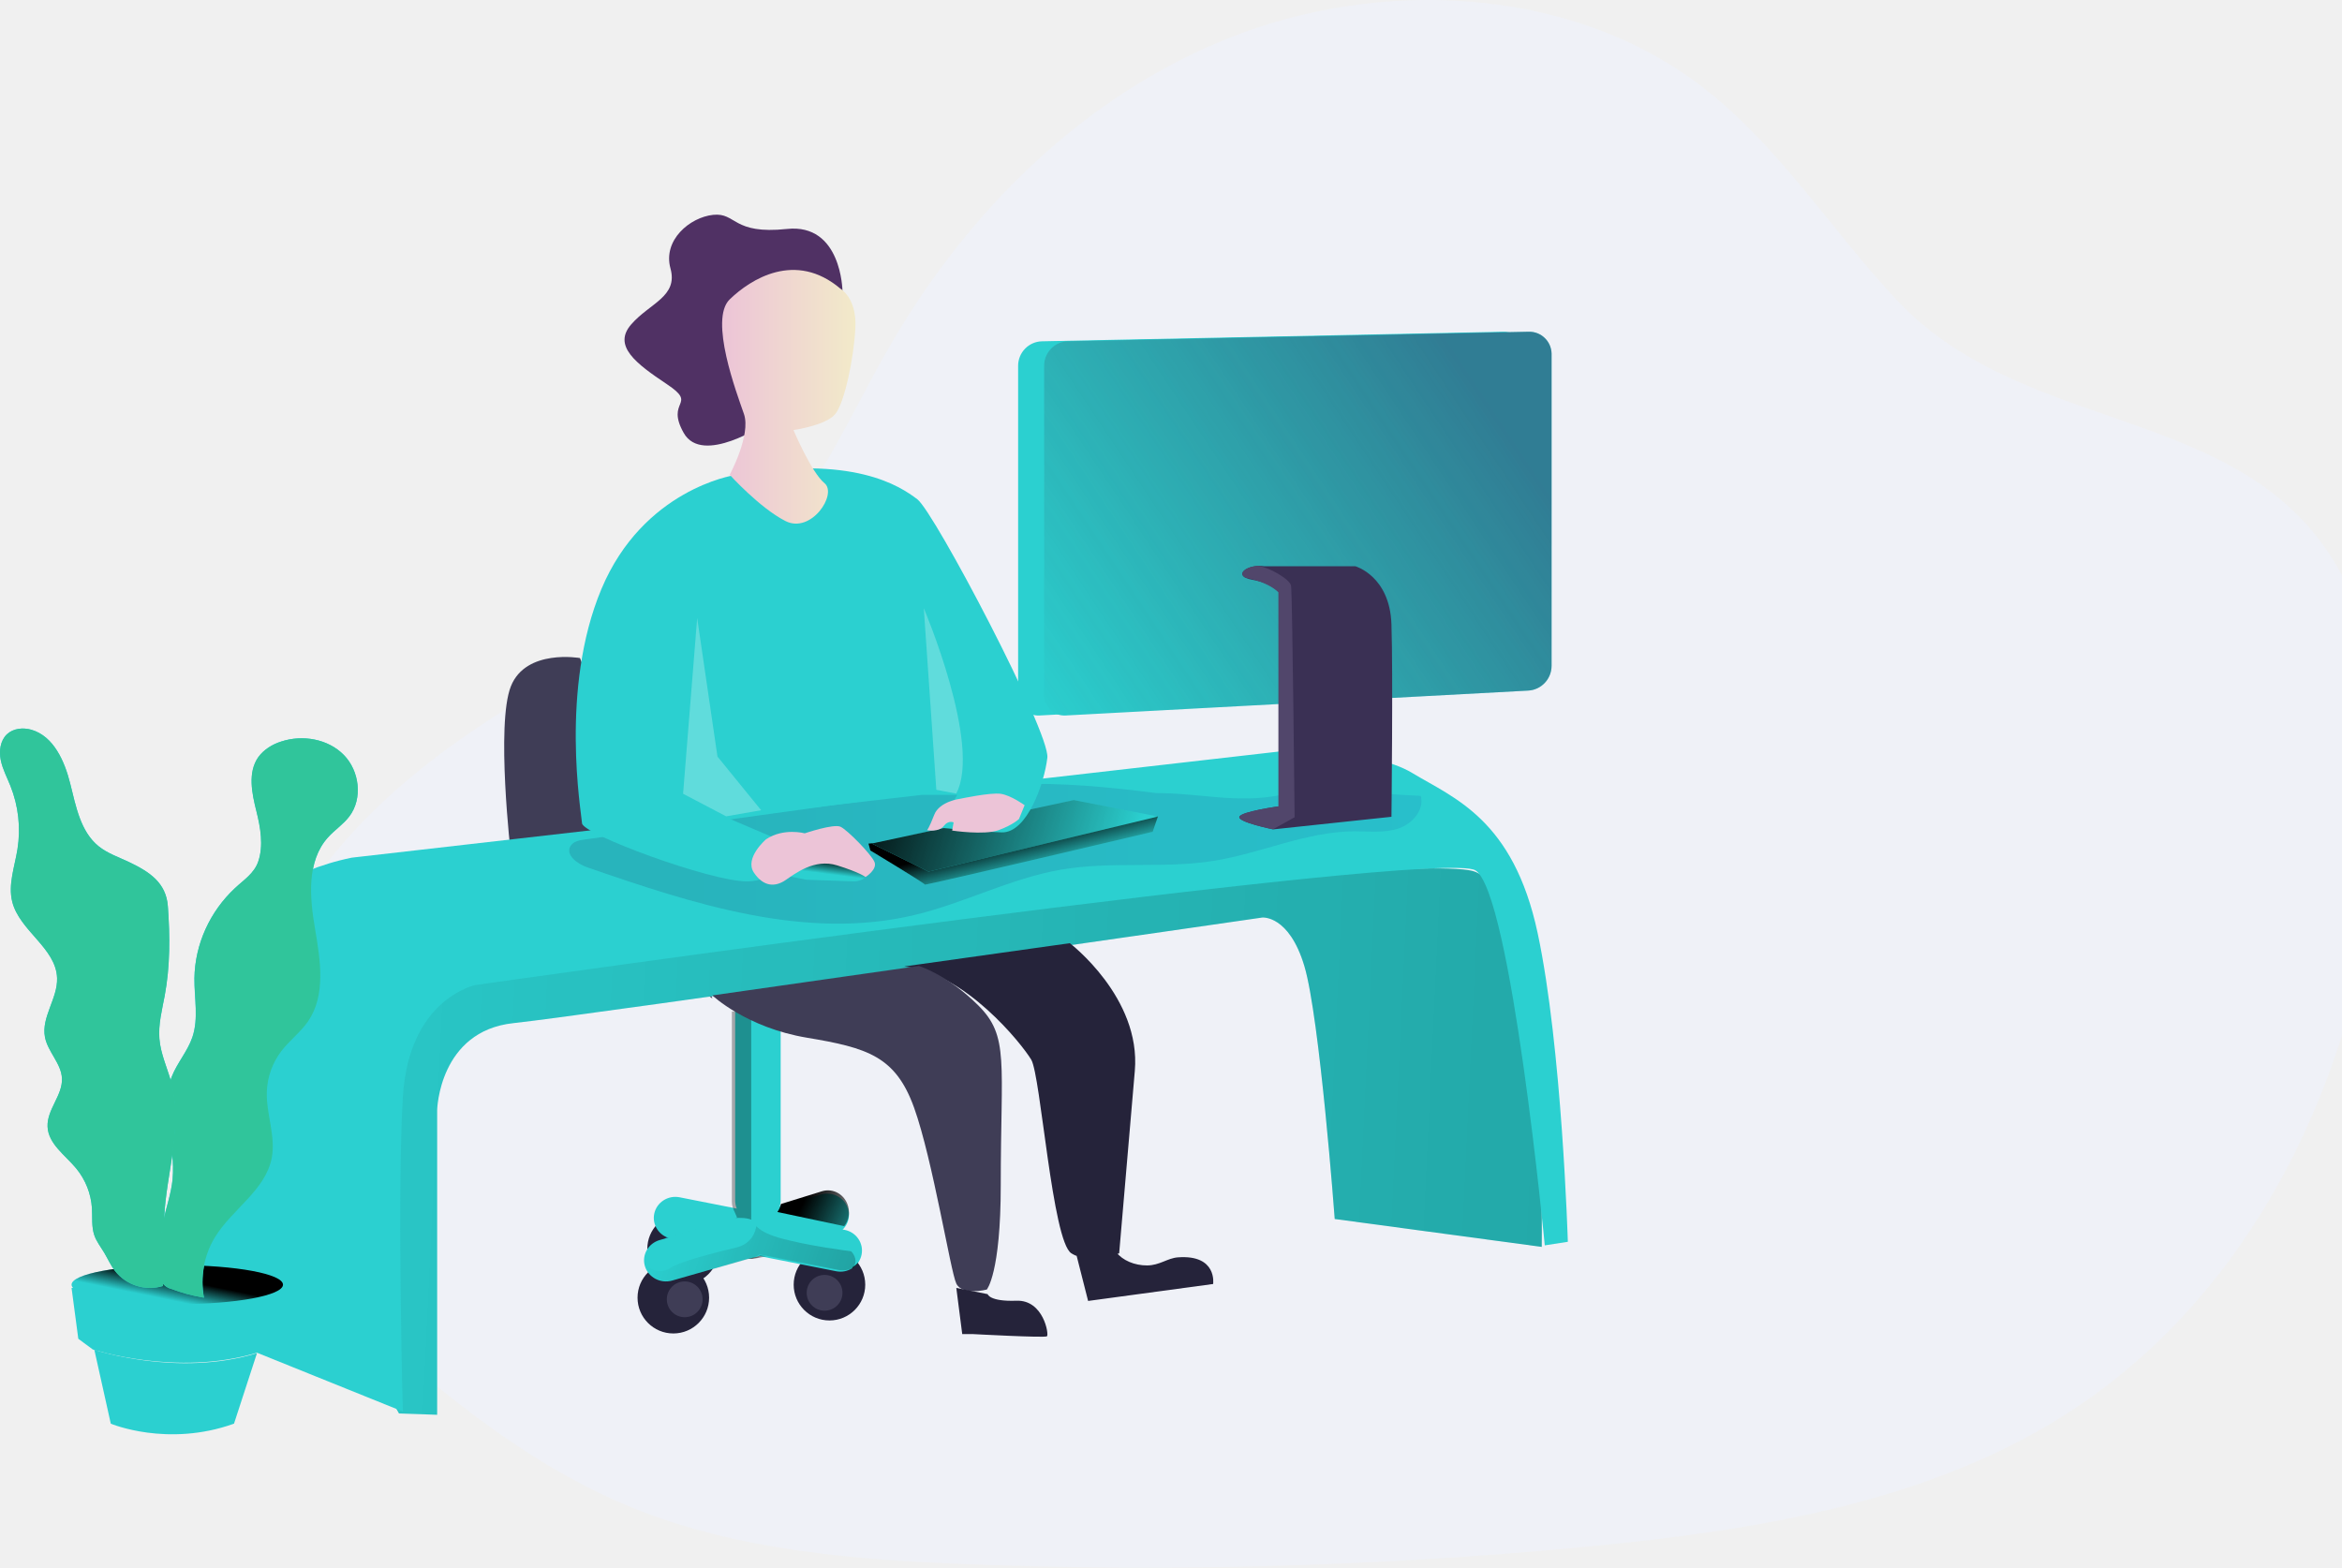
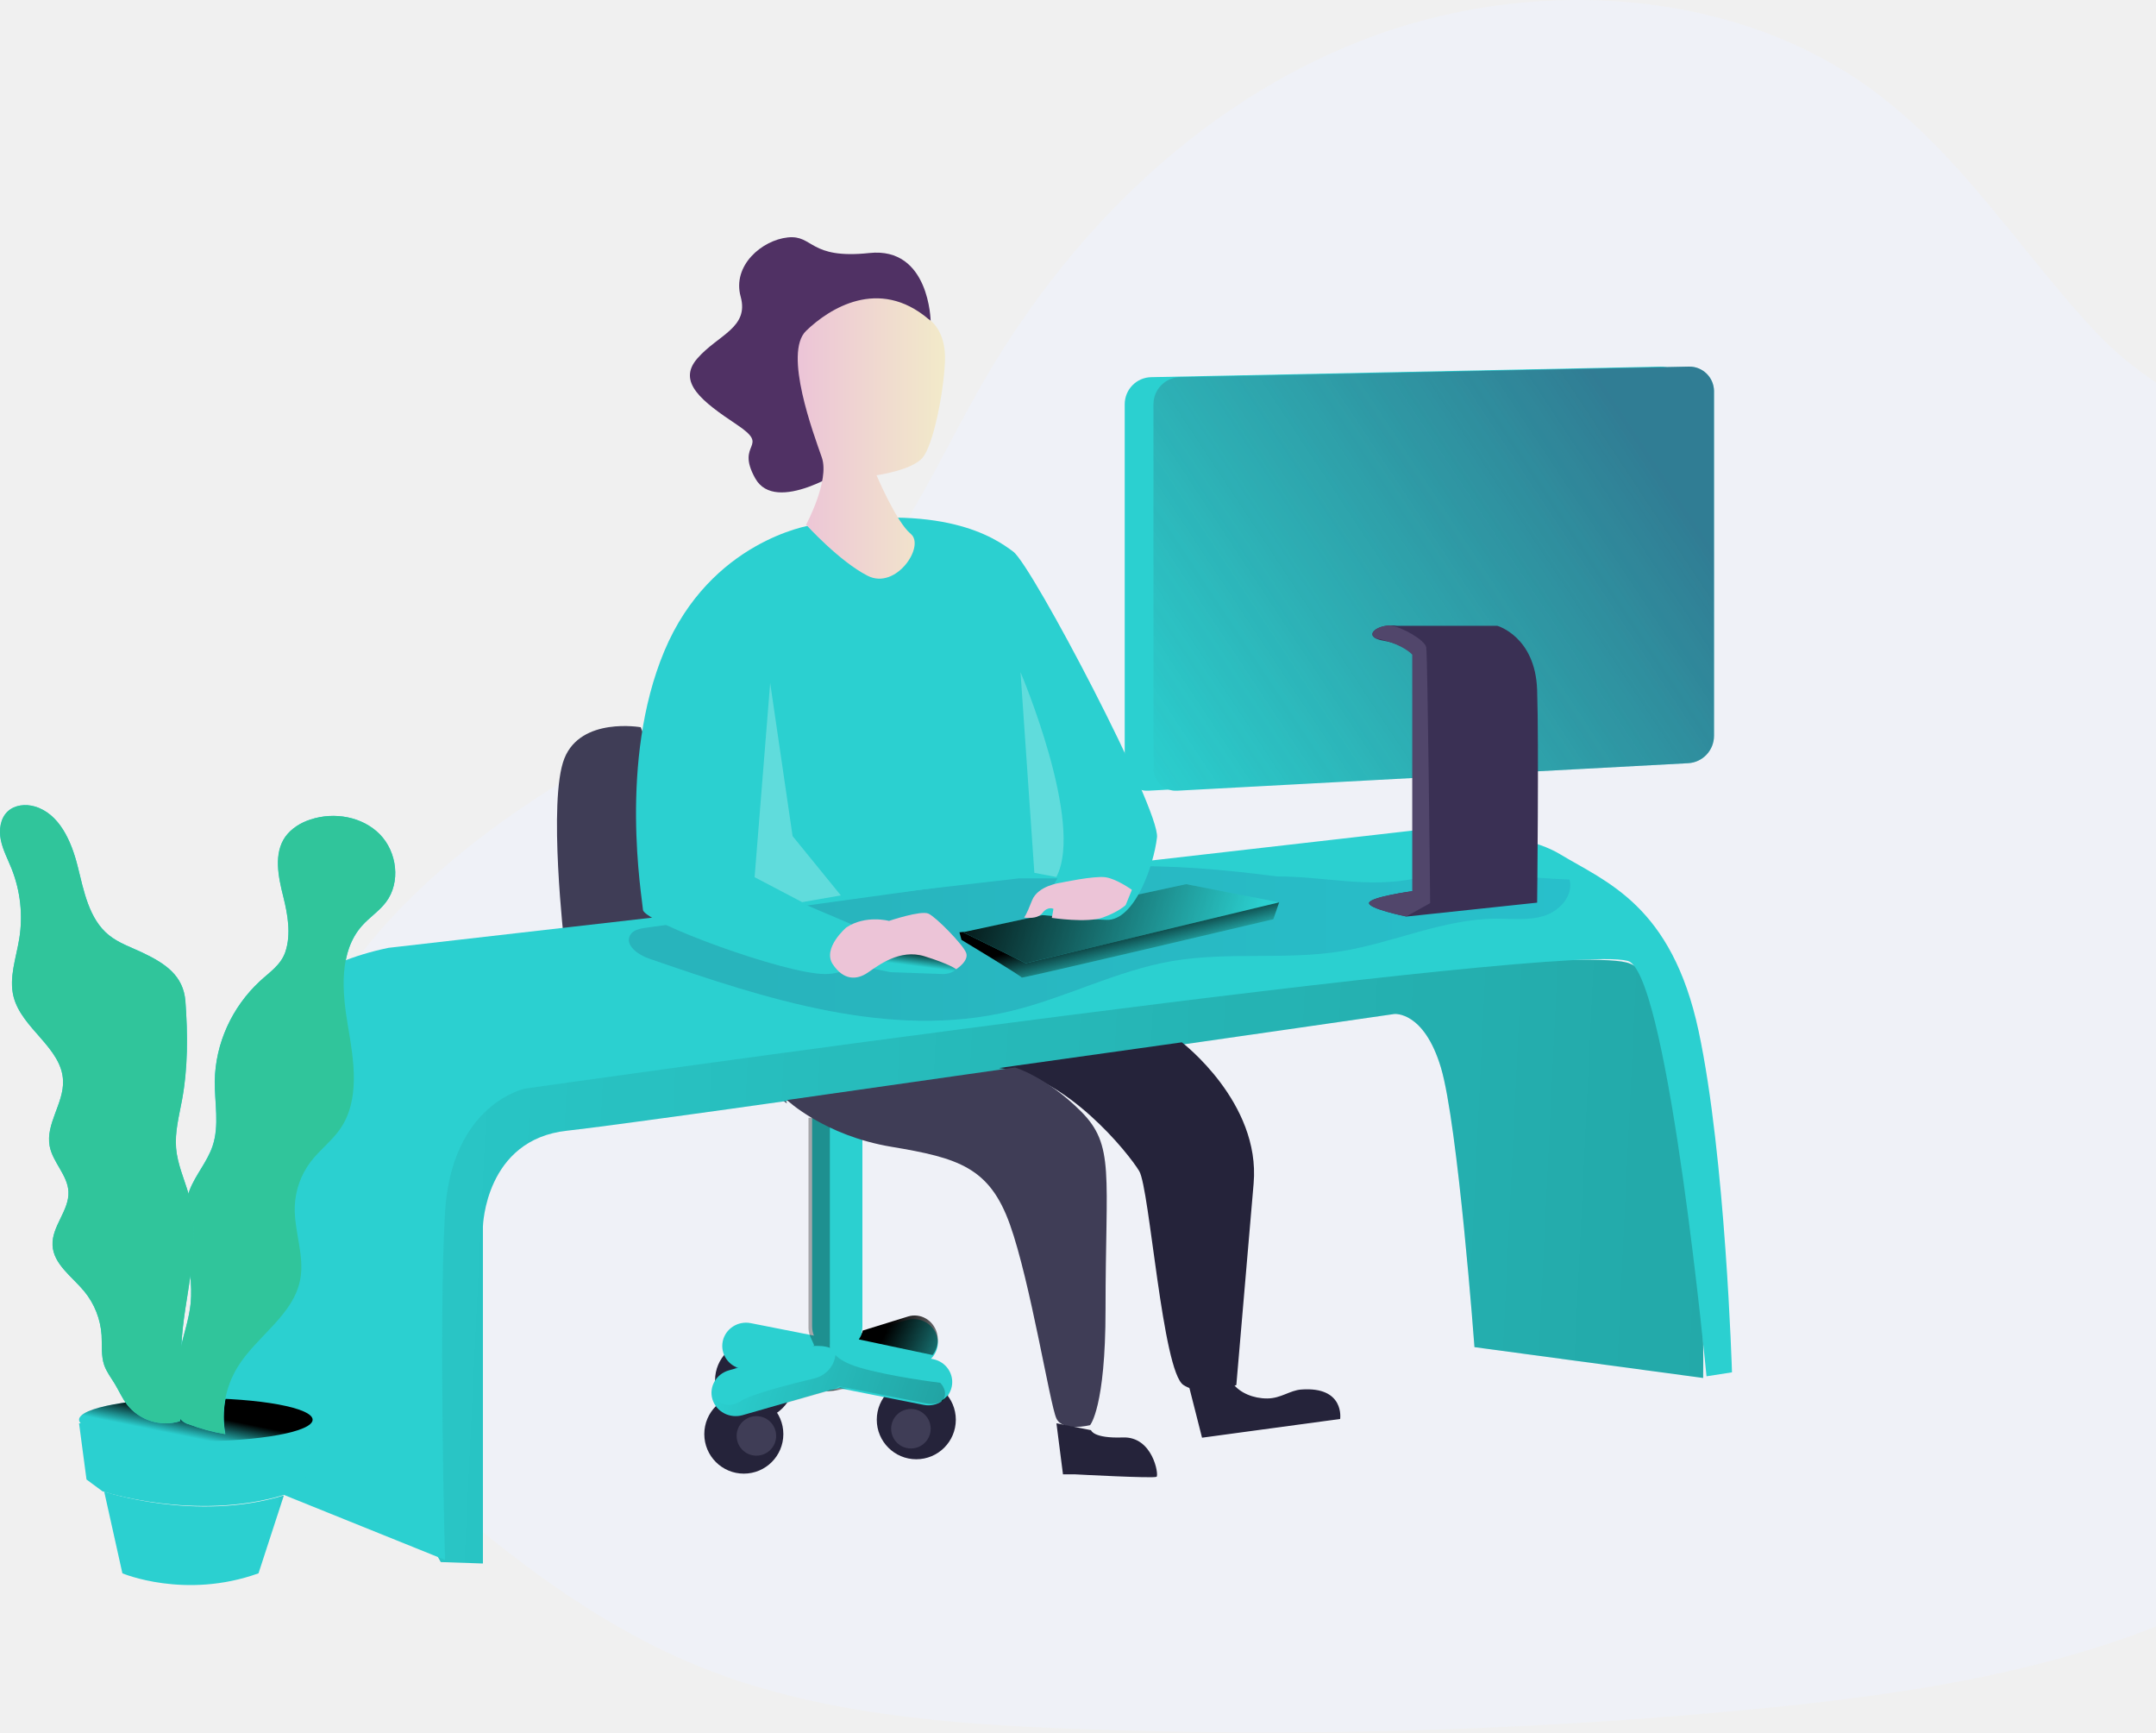
- <svg xmlns="http://www.w3.org/2000/svg" width="720" height="482" class="sv">
+ <svg xmlns="http://www.w3.org/2000/svg" width="600" height="482" class="sv">
  <defs>
    <linearGradient id="a" x1="0%" x2="100%" y1="50%" y2="50%">
      <stop offset="0%" stop-color="#183866" />
      <stop offset="100%" stop-color="#1A7FC1" />
    </linearGradient>
    <linearGradient id="b" x1="-.13%" x2="100%" y1="50.057%" y2="50.057%">
      <stop offset="0%" />
      <stop offset="99%" stop-opacity="0" />
    </linearGradient>
    <linearGradient id="c" x1="176.072%" x2="310.393%" y1="-566.037%" y2="-534.629%">
      <stop offset="0%" />
      <stop offset="99%" stop-opacity="0" />
    </linearGradient>
    <linearGradient id="d" x1="58.928%" x2="52.269%" y1="-257.998%" y2="-277.344%">
      <stop offset="0%" />
      <stop offset="99%" stop-opacity="0" />
    </linearGradient>
    <linearGradient id="e" x1="156.099%" x2="8.109%" y1="-63.273%" y2="-76.114%">
      <stop offset="0%" />
      <stop offset="99%" stop-opacity="0" />
    </linearGradient>
    <linearGradient id="f" x1="2361.044%" x2="2162.651%" y1="-16584.906%" y2="-16647.547%">
      <stop offset="0%" />
      <stop offset="99%" stop-opacity="0" />
    </linearGradient>
    <linearGradient id="g" x1="241.391%" x2="133.142%" y1="-426.052%" y2="-412.195%">
      <stop offset="0%" />
      <stop offset="99%" stop-opacity="0" />
    </linearGradient>
    <linearGradient id="h" x1="106.85%" x2="-35.821%" y1="22.502%" y2="19.27%">
      <stop offset="0%" />
      <stop offset="100%" stop-opacity="0" />
    </linearGradient>
    <linearGradient id="i" x1="14.169%" x2="114.168%" y1="-41.335%" y2="-41.335%">
      <stop offset="0%" stop-color="#183866" />
      <stop offset="100%" stop-color="#1A7FC1" />
    </linearGradient>
    <linearGradient id="j" x1="40.386%" x2="71.43%" y1="39.515%" y2="67.977%">
      <stop offset="0%" />
      <stop offset="99%" stop-opacity="0" />
    </linearGradient>
    <linearGradient id="k" x1="-12.531%" x2="93.689%" y1="44.923%" y2="53.42%">
      <stop offset="0%" />
      <stop offset="99%" stop-opacity="0" />
    </linearGradient>
    <linearGradient id="l" x1="53.702%" x2="43.721%" y1="42.271%" y2="80.595%">
      <stop offset="0%" />
      <stop offset="99%" stop-opacity="0" />
    </linearGradient>
    <linearGradient id="m" x1="190.926%" x2="102.154%" y1="-333.246%" y2="-335.028%">
      <stop offset="0%" />
      <stop offset="99%" stop-opacity="0" />
    </linearGradient>
    <linearGradient id="n" x1="168.578%" x2="111.53%" y1="-126.252%" y2="-126.942%">
      <stop offset="0%" />
      <stop offset="99%" stop-opacity="0" />
    </linearGradient>
    <linearGradient id="o" x1="56.989%" x2="28.128%" y1="43.618%" y2="69.958%">
      <stop offset="0%" />
      <stop offset="99%" stop-opacity="0" />
    </linearGradient>
    <linearGradient id="p" x1="58.095%" x2="57.212%" y1="-1473.571%" y2="-1370.204%">
      <stop offset="0%" />
      <stop offset="99%" stop-opacity="0" />
    </linearGradient>
    <linearGradient id="q" x1="-.04%" x2="99.996%" y1="49.993%" y2="49.993%">
      <stop offset="0%" stop-color="#ECC4D7" />
      <stop offset="42%" stop-color="#EFD4D1" />
      <stop offset="100%" stop-color="#F2EAC9" />
    </linearGradient>
    <linearGradient id="r" x1="99.032%" x2="199.03%" y1="-163.287%" y2="-163.287%">
      <stop offset="0%" stop-color="#ECC4D7" />
      <stop offset="42%" stop-color="#EFD4D1" />
      <stop offset="100%" stop-color="#F2EAC9" />
    </linearGradient>
    <linearGradient id="s" x1="124.306%" x2="224.306%" y1="-84.564%" y2="-84.564%">
      <stop offset="0%" stop-color="#ECC4D7" />
      <stop offset="42%" stop-color="#EFD4D1" />
      <stop offset="100%" stop-color="#F2EAC9" />
    </linearGradient>
    <linearGradient id="t" x1="128.89%" x2="24.06%" y1="100.36%" y2="153.095%">
      <stop offset="0%" stop-color="#362958" stop-opacity=".501" />
      <stop offset="100%" stop-color="#34313D" stop-opacity="0" />
    </linearGradient>
    <linearGradient id="u" x1="3990.942%" x2="3874.36%" y1="-34225.187%" y2="-34268.317%">
      <stop offset="0%" />
      <stop offset="99%" stop-opacity="0" />
    </linearGradient>
  </defs>
  <g fill="none" fill-rule="nonzero">
    <path fill="#EFF1F7" d="M583.08 92.214c-20.973-22.385-37.208-49.107-62.275-67.375-39.374-28.754-96.041-31.558-142.08-13.494-46.04 18.063-81.905 54.474-105.544 95.703-12.435 21.692-22.202 45.354-40.423 63.08-15.403 14.976-35.648 24.531-54.843 34.938-30.948 16.733-60.752 36.952-80.78 64.695-20.026 27.743-28.98 64.18-16.178 95.446 8.633 21.097 26.022 37.883 43.836 53.081 20.964 17.869 43.496 34.601 69.5 45.248 32.555 13.246 68.694 16.094 104.134 17.442 62.828 2.38 125.757.601 188.319-5.323 51.23-4.844 104.011-13.113 146.874-39.88 60.043-37.484 91-106.163 97.97-173.51 2.836-26.936 2.118-54.928-8.964-79.92-26.504-59.78-98.017-45.798-139.547-90.131z" />
    <path fill="#3F3D56" d="M178.317 202.334s-16.6-2.947-21.25 8.669c-4.65 11.616 0 51.733 0 51.733L219 307l-40.683-104.666z" />
    <path fill="#2BD0D0" d="M256.202 379.727l-24.555 7.008c-3.568 1.01-7.31-.952-8.372-4.386-1.047-3.438.987-7.046 4.55-8.069l24.522-7.014c3.565-1.01 7.307.947 8.372 4.379 1.058 3.433-.96 7.045-4.517 8.082z" />
    <circle cx="255" cy="395" r="11" fill="#25233A" />
    <circle cx="253.5" cy="397.5" r="5.5" fill="#3F3D56" />
    <circle cx="210" cy="384" r="11" fill="#25233A" />
    <path fill="url(#a)" d="M214 384.5a5.5 5.5 0 11-11 0 5.5 5.5 0 0111 0z" />
    <circle cx="207" cy="399" r="11" fill="#25233A" />
    <path fill="#3F3D56" d="M216 399.5a5.5 5.5 0 11-11 0 5.5 5.5 0 0111 0z" />
    <path fill="#2BD0D0" d="M257.085 390.874l-50.787-10.046c-3.574-.717-5.884-4.13-5.168-7.636.732-3.5 4.21-5.764 7.785-5.066l50.787 10.027c3.574.717 5.884 4.13 5.168 7.637-.723 3.507-4.204 5.781-7.785 5.084z" />
    <path fill="#2BD0D0" d="M226 310h14v59c0 3.866-3.133 7-6.997 7a6.999 6.999 0 01-6.996-7v-59H226z" />
    <path fill="#2BD0D0" d="M231.187 386.708l-24.537 7.025c-3.568 1.014-7.314-.949-8.375-4.388-1.047-3.44.987-7.05 4.548-8.074l24.537-7.005c3.564-1.01 7.304.948 8.368 4.381 1.039 3.435-.99 7.034-4.541 8.06z" />
    <path fill="url(#b)" d="M236 386.26l-3.125.551a12.89 12.89 0 01-2.875.172l1.305-.228a10.302 10.302 0 002.507-.755l2.188.26z" />
    <path fill="url(#c)" d="M261 372.738a6.914 6.914 0 01-1.46 4.262L239 372.65a7.113 7.113 0 001.098-2.462l12.654-3.923a6.201 6.201 0 014.913.579c1.5.867 2.609 2.324 3.083 4.048.164.6.249 1.222.252 1.846z" />
    <path fill="url(#d)" d="M225.22 371.103a5.776 5.776 0 01-.22-1.58V311h5.943v63.07c-.059.31-.04.627.057.93a9.278 9.278 0 00-2.845-.511c-.69-.04-1.385-.04-2.076 0l.425-.1c.262-.04-.94-2.091-1.283-3.286z" opacity=".31" />
    <path fill="url(#e)" d="M262.289 389.8c-.97.523-2.061.797-3.17.796a7.063 7.063 0 01-1.33-.13l-22.407-4.406-1.867-.363a6.54 6.54 0 01-2.133 1.055l-1.11.317-23.025 6.666c-3.514 1.007-7.202-.943-8.247-4.362 1.997 1.805 5.029 1.973 7.223.401 2.811-1.896 14.002-4.743 20.341-6.257 2.996-.698 5.288-3.05 5.848-6 .016-.173.042-.346.08-.517 1.056 1.113 2.997 2.362 6.505 3.423 8.64 2.589 22.667 4.304 22.667 4.304s2.532 2.42.625 5.073z" opacity=".31" />
    <path fill="url(#f)" d="M264 388a7.624 7.624 0 01-2 2 119.75 119.75 0 002-2z" />
    <path fill="url(#g)" d="M226.3 370.559a6.82 6.82 0 001.7 3.13c-.21.039-.425.092-.641.151L206.088 380c-3.271-.813-5.426-3.865-5.044-7.146.381-3.28 3.181-5.781 6.556-5.854a7.14 7.14 0 011.35.132l17.35 3.427z" />
    <path fill="#503164" d="M259 89.407s-.276-20.805-17.075-19.01c-16.8 1.793-15.511-5.095-22.687-4.339-7.175.757-15.51 7.786-13.117 16.468 2.395 8.682-6.332 10.623-12.064 17.21-5.733 6.587 1.349 11.976 11.006 18.416 9.657 6.44-.6 4.773 5.125 14.955 5.726 10.181 25.107-2.825 25.107-2.825L259 89.407z" />
    <path fill="#2BD0D0" d="M122.664 434.601l11.73.399v-93.745s.59-24.241 23.452-26.673c22.861-2.431 230.196-32.466 230.196-32.466s8.218-.87 12.951 14.901c4.733 15.771 9.34 77.787 9.34 77.787l63.64 8.577s1.68-109.55-21.302-115.595c-22.981-6.045-323.522 24.76-323.522 24.76s-22.29 116.352-6.485 142.055z" />
    <path fill="url(#h)" d="M122.664 434.601l11.73.399v-93.745s.59-24.241 23.452-26.673c22.861-2.431 230.196-32.466 230.196-32.466s8.218-.87 12.951 14.901c4.733 15.771 9.34 77.787 9.34 77.787l63.64 8.577s1.68-109.55-21.302-115.595c-22.981-6.045-323.522 24.76-323.522 24.76s-22.29 116.352-6.485 142.055z" opacity=".197" />
    <path fill="#2BD0D0" d="M62 303.784s5.744-31.756 46.144-40.079l285.183-32.643s27.996-1.16 40.804 6.587c12.808 7.746 31.088 14.168 38.583 49.223 7.495 35.056 9.286 94.942 9.286 94.942l-7.09 1.1s-10.348-108.44-21.312-115.306c-10.963-6.865-307.402 35.255-307.402 35.255s-20.561 4.088-22.352 34.532c-1.79 30.443 0 96.605 0 96.605L62 409.057V303.784z" />
    <path fill="url(#i)" d="M355.425 243.844c-14.762-1.9-29.644-3.276-44.519-2.72-11.18.433-22.286 1.966-33.372 3.493l-97.775 13.503c-1.66.23-3.55.603-4.38 2.044-1.592 2.752 2.15 5.464 5.182 6.512 32.51 11.256 67.243 22.656 100.708 14.63 15.3-3.669 29.511-11.288 45.03-13.935 15.518-2.647 31.448-.21 46.933-2.706 14.557-2.345 28.417-9.009 43.172-9.074 4.525 0 9.183.577 13.475-.839 4.293-1.415 8.088-5.739 6.9-10.05-13.853-.478-29.404-3.007-42.992-.262-13.449 2.712-24.894-.596-38.362-.596z" opacity=".19" />
    <path fill="#2BD0D0" d="M267 259.38l.57 2.114s16.881 10.173 16.775 10.501c-.106.328 70.024-16.24 70.024-16.24L356 251l-89 8.38z" />
    <path fill="url(#j)" d="M267 259.38l.57 2.114s16.881 10.173 16.775 10.501c-.106.328 70.024-16.24 70.024-16.24L356 251l-89 8.38z" />
    <path fill="#2BD0D0" d="M268 259.364L330.107 246 356 251.054 285.442 268z" />
    <path fill="url(#k)" d="M268 259.364L330.107 246 356 251.054 285.442 268z" />
    <path fill="#2BD0D0" d="M247.832 270.484l14.457.512s3.672.228 4.62-2.717c.95-2.945-5.89-9.16-6.622-9.277-.733-.118-19.76 5.22-17.017 10.556l4.562.926z" />
    <path fill="url(#l)" d="M247.832 270.484l14.457.512s3.672.228 4.62-2.717c.95-2.945-5.89-9.16-6.622-9.277-.733-.118-19.76 5.22-17.017 10.556l4.562.926z" />
    <path fill="#2BD0D0" d="M79 416.056l-7.058 21.677c-20.473 7.351-37.88 0-37.88 0L29 415s25.535 8.56 50 1.056z" />
    <path fill="url(#m)" d="M79 416.056l-7.058 21.677c-20.473 7.351-37.88 0-37.88 0L29 415s25.535 8.56 50 1.056z" />
    <path fill="#2BD0D0" d="M87 396l-2.284 16.943-5.786 3.008c-24.648 7.42-50.415-1.038-50.415-1.038l-4.443-3.283L22 396h65z" />
    <path fill="url(#n)" d="M87 396l-2.284 16.943-5.786 3.008c-24.648 7.42-50.415-1.038-50.415-1.038l-4.443-3.283L22 396h65z" />
    <ellipse cx="54.5" cy="395" fill="#2BD0D0" rx="32.5" ry="6" />
    <ellipse cx="54.5" cy="395" fill="url(#o)" rx="32.5" ry="6" />
    <path fill="#2BD0D0" d="M39.641 265.03c-3.182-1.515-6.603-2.658-9.356-4.87-5.547-4.5-6.953-12.248-8.69-19.198-1.736-6.951-5.097-14.593-11.944-16.587-2.562-.737-5.567-.445-7.515 1.39-2.053 1.933-2.47 5.11-1.908 7.914.561 2.804 1.928 5.316 2.985 7.974a36.878 36.878 0 012.172 19.477c-.865 5.389-2.932 10.851-1.605 16.134 2.252 8.964 13.47 14.22 13.78 23.457.212 6.233-4.885 12.001-3.73 18.135.852 4.538 5.005 8.08 5.23 12.692.25 5.23-4.662 9.655-4.424 14.885.237 5.23 5.427 8.725 8.815 12.839a21.453 21.453 0 014.827 12.193c.178 2.791-.179 5.682.726 8.327.66 1.933 1.98 3.575 3.004 5.316 1.13 1.88 1.981 3.914 3.341 5.655a13.696 13.696 0 0014.725 4.651c1.05-6.95.132-14.04.423-21.065.574-13.609 5.691-27.324 2.416-40.535-1.201-4.844-3.512-9.443-3.922-14.413-.363-4.44.812-8.838 1.631-13.217 1.69-9.044 1.664-18.394.97-27.538-.547-7.256-5.618-10.599-11.95-13.616z" />
    <path fill="#2BD0D0" d="M59.752 300.767c-.053 6.062 1.33 12.33-.612 18.085-1.47 4.362-4.702 7.934-6.371 12.223-3.85 9.899 1.33 21 .273 31.57-.44 4.354-1.936 8.537-2.88 12.813a51.236 51.236 0 00-.851 16.485 4.17 4.17 0 003.325 4.342A51.942 51.942 0 0062.711 399a26.638 26.638 0 013.445-18.59c5.274-8.63 15.522-14.446 17.43-24.359 1.29-6.712-1.715-13.524-1.502-20.355a21.886 21.886 0 014.482-12.548c2.48-3.227 5.839-5.723 8.147-9.07 5.546-8.066 3.817-18.848 2.168-28.494-1.65-9.647-2.607-20.748 3.91-28.057 2.062-2.31 4.748-4.044 6.617-6.513 4.163-5.504 3.112-13.983-1.73-18.902-4.84-4.92-12.635-6.28-19.218-4.116a13.86 13.86 0 00-7.01 4.76c-3.325 4.714-1.995 11.154-.585 16.757 1.23 4.867 2.221 10.483.539 15.39-1.257 3.651-4.443 5.63-7.15 8.172a38.903 38.903 0 00-12.502 27.692z" />
    <path fill="#30C59B" d="M53.062 354.522c-.938 6.593-2.292 13.239-2.57 19.851v.665a1.757 1.757 0 01-.111.479 51.684 51.684 0 00-.866 16.501c.036.893.261 1.768.66 2.566-.032.279-.072.551-.111.83a13.702 13.702 0 01-14.73-4.652c-1.32-1.741-2.213-3.775-3.342-5.655-1.057-1.748-2.345-3.39-3.005-5.317-.905-2.659-.549-5.536-.727-8.327a21.453 21.453 0 00-4.828-12.196c-3.389-4.087-8.587-7.516-8.818-12.833-.231-5.317 4.676-9.656 4.425-14.887-.224-4.612-4.379-8.154-5.23-12.693-1.157-6.135 3.962-11.903 3.731-18.137-.31-9.238-11.532-14.495-13.785-23.46-1.32-5.284.74-10.747 1.605-16.136a36.876 36.876 0 00-2.146-19.46c-1.057-2.658-2.424-5.163-2.986-7.975-.561-2.81-.145-5.981 1.909-7.922 1.982-1.834 4.954-2.126 7.517-1.389 6.856 1.994 10.204 9.664 11.948 16.615 1.744 6.952 3.144 14.694 8.692 19.2 2.742 2.227 6.176 3.356 9.36 4.872 6.34 3.017 11.413 6.36 11.955 13.55.66 9.145.72 18.496-.97 27.541-.82 4.38-1.982 8.78-1.632 13.219.35 4.44 2.272 8.64 3.527 12.946.139.485.277.977.396 1.469 1.665 6.839 1.13 13.757.132 20.735z" />
    <path fill="url(#p)" d="M49.718 394a7.789 7.789 0 01-.502-2.488c-.43-5.36-.216-10.78.637-16.047.023-.155.052-.31.08-.465-.171 6.346.374 12.744-.215 19z" />
    <path fill="#30C59B" d="M107.393 251.014c-1.871 2.47-4.562 4.202-6.627 6.513-6.527 7.303-5.568 18.41-3.916 28.057 1.651 9.646 3.383 20.428-2.172 28.495-2.31 3.32-5.674 5.842-8.159 9.069a21.865 21.865 0 00-4.49 12.548c-.212 6.831 2.798 13.643 1.506 20.355-1.911 9.913-12.175 15.742-17.457 24.36A26.644 26.644 0 0062.654 399a51.824 51.824 0 01-10.064-2.715 5.425 5.425 0 01-2.344-1.415 2.503 2.503 0 01-.247-.345 6.232 6.232 0 01-.699-2.55c-.599-5.506-.3-11.073.886-16.484.033-.16.073-.319.113-.478.946-4.11 2.345-8.14 2.771-12.336a39.84 39.84 0 00-.16-8.166c1.006-6.971 1.545-13.882-.153-20.668-.12-.49-.26-.982-.4-1.467.127-.425.273-.85.44-1.268 1.672-4.289 4.909-7.86 6.38-12.223 1.939-5.756.56-12.023.613-18.085.087-10.47 4.823-20.58 12.429-27.725 2.71-2.542 5.901-4.52 7.16-8.172 1.685-4.907.666-10.523-.54-15.39-1.418-5.603-2.764-12.043.587-16.757 1.665-2.337 4.29-3.857 7.02-4.76 6.567-2.165 14.407-.804 19.249 4.116 4.842 4.92 5.868 13.43 1.698 18.902z" />
    <path fill="#2BD0D0" d="M225.573 146.146s-27.817 4.3-40.684 34.977c-12.867 30.677-6.176 68.683-5.951 72.027.225 3.344 39.428 17.85 50.635 17.85 11.208 0 13.542-11.229 13.542-11.229l-19.803-8.433 60.17-6.949h10.804l-5.951 10.032s11.743 1.23 19.592 1.511c7.848.281 13.178-15.24 14.057-22.959.88-7.717-34.667-75.458-39.977-79.47-5.31-4.013-19.717-13.817-56.434-7.357z" />
    <path fill="url(#q)" d="M258.392 88.776s5.032 2.83 4.58 11.985c-.453 9.155-3.29 22.932-6.153 26.5-2.864 3.57-12.88 4.968-12.88 4.968s5.464 12.977 9.53 16.326c4.066 3.349-4.086 15.687-12.015 11.639-7.928-4.049-17.12-14.216-17.12-14.216s6.612-12.245 4.376-18.69c-2.235-6.445-10.772-29.064-4.376-35.242 6.396-6.18 20.186-15.035 34.058-3.27z" />
    <path fill="#FFF" opacity=".25" d="M214.334 190L210 244.055 223.238 251 234 249.122l-13.428-16.504zM284 187s17.909 42.077 9.97 57l-6.116-1.16L284 187z" />
    <path fill="url(#r)" d="M235.522 258.045s-6.766 5.775-3.746 10.267c3.02 4.491 6.625 4.363 9.631 2.355 3.006-2.009 8.911-6.776 15.946-4.588 7.035 2.188 8.744 3.58 8.744 3.58s3.705-2.316 2.744-4.639c-.962-2.323-8.32-9.85-10.452-10.825-2.132-.975-10.983 2.021-10.983 2.021s-6.503-1.758-11.884 1.83z" />
    <path fill="url(#s)" d="M295.191 245.598s-6.385.759-7.998 4.957c-1.613 4.198-2.193 4.71-2.193 4.71s3.606.69 5.106-1.264 3.059-1.133 3.059-1.133l-.447 2.507s9.798 1.477 14.224-.11c4.425-1.589 6.325-3.453 6.325-3.453l1.733-4.24s-4.18-3.03-7.332-3.5c-3.152-.47-12.477 1.526-12.477 1.526z" />
    <path fill="#25233A" d="M328.893 290s21.934 16.687 19.984 39.259c-1.949 22.572-4.813 56.087-4.813 56.087s-8.846 3.722-14.707 0c-5.862-3.722-9.411-54.65-12.315-59.513-2.904-4.864-20.375-26.79-39.042-28.679L328.893 290z" />
    <path fill="#3F3D56" d="M219 306.058s10.444 9.895 29.062 13.002c18.619 3.107 27.297 5.7 32.987 21.605 5.69 15.905 11.148 50.137 12.935 53.963 1.786 3.826 9.382 1.874 9.382 1.874s4.296-4.895 4.296-32.114c0-37.946 2.655-45.724-6.913-55.256-9.568-9.533-18.272-12.132-18.272-12.132L219 306.058z" />
    <path fill="#25233A" d="M294 396l1.82 14.197h3.408s21.948 1.187 22.636.675c.688-.513-1.057-11.243-9.372-10.94-8.316.304-8.861-2.023-8.861-2.023L294 396zm37-9.844L334.518 400l38.437-5.212s1.353-9.093-10.823-8.191c-3.214.234-5.608 2.465-9.471 2.485-3.863.02-7.563-1.543-9.511-4.082L331 386.156z" />
    <path fill="#2BD0D0" d="M461.804 212.337l-142.243 7.654c-3.44.181-6.376-2.47-6.561-5.926V112.473c.003-4.101 3.267-7.448 7.348-7.535l141.661-2.937a6.835 6.835 0 014.886 1.917 6.898 6.898 0 012.105 4.827v95.971c-.005 4.056-3.164 7.402-7.196 7.621z" />
    <path fill="#2BD0D0" d="M469.804 212.337l-142.25 7.655c-3.44.177-6.372-2.478-6.554-5.934V112.473c-.004-4.102 3.26-7.452 7.342-7.535l141.68-2.937c3.777-.07 6.898 2.943 6.978 6.738v95.977c-.005 4.057-3.164 7.403-7.196 7.621z" />
    <path fill="url(#t)" d="M469.804 212.337l-142.25 7.655c-3.44.177-6.372-2.478-6.554-5.934V112.473c-.004-4.102 3.26-7.452 7.342-7.535l141.68-2.937c3.777-.07 6.898 2.943 6.978 6.738v95.977c-.005 4.057-3.164 7.403-7.196 7.621z" />
    <path fill="#3A3054" d="M427.773 251.138L391.478 255s-11.053-2.23-10.455-3.862c.599-1.633 12.156-3.205 12.156-3.205v-65.804c-.1-.146-1.621-2.084-5.789-3.319-.807-.239-1.628-.43-2.459-.57a7.252 7.252 0 01-2.06-.624c-2.479-1.28.26-3.51 4.107-3.61a9.625 9.625 0 011.802.106h27.913s10.568 2.973 11.08 17.811c.511 14.839 0 59.215 0 59.215z" />
    <path fill="#51466B" d="M398 251.277L391.322 255s-10.888-2.23-10.299-3.863c.59-1.632 11.995-3.205 11.995-3.205v-65.809c-.138-.152-1.807-1.898-5.703-3.318a28.64 28.64 0 00-4.452-1.195c-2.442-1.28.255-3.51 4.046-3.61 3.228.445 9.585 4.028 9.998 6.073.412 2.044 1.093 71.204 1.093 71.204z" />
    <path fill="url(#u)" d="M263 389c-.881 1.001-1.29 1.37-.77.547.27-.159.527-.342.77-.547z" />
  </g>
</svg>
